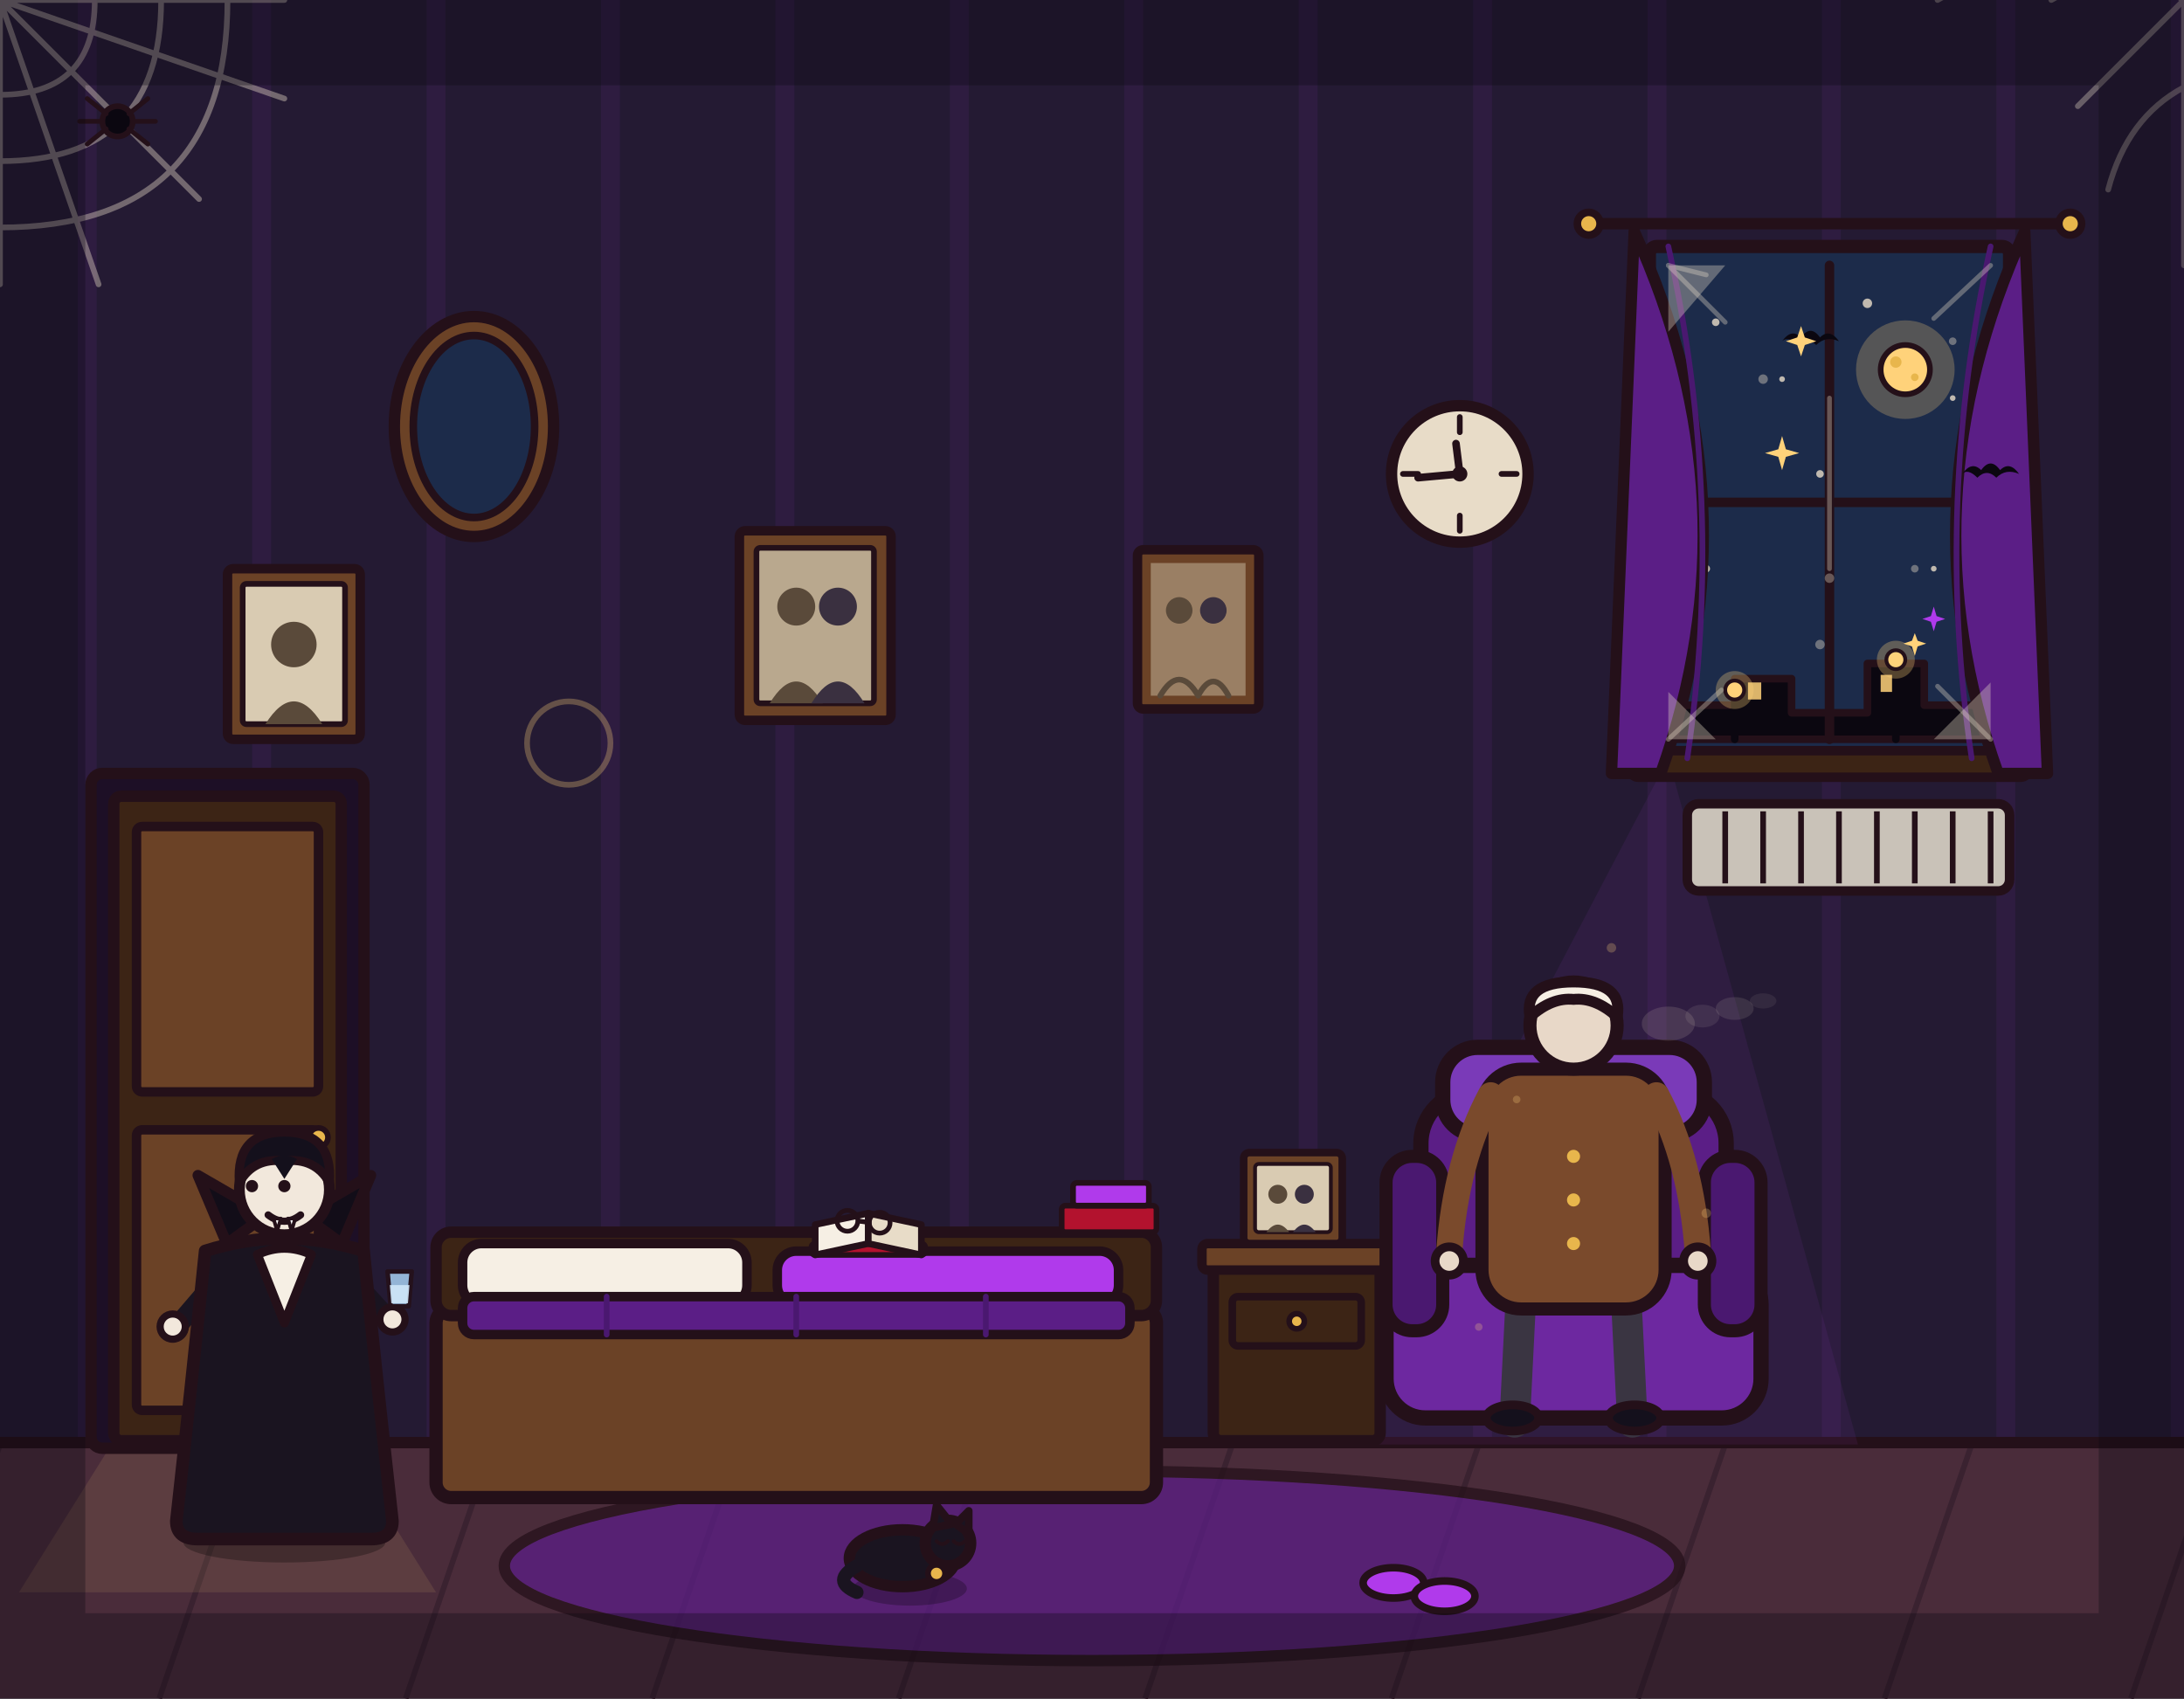
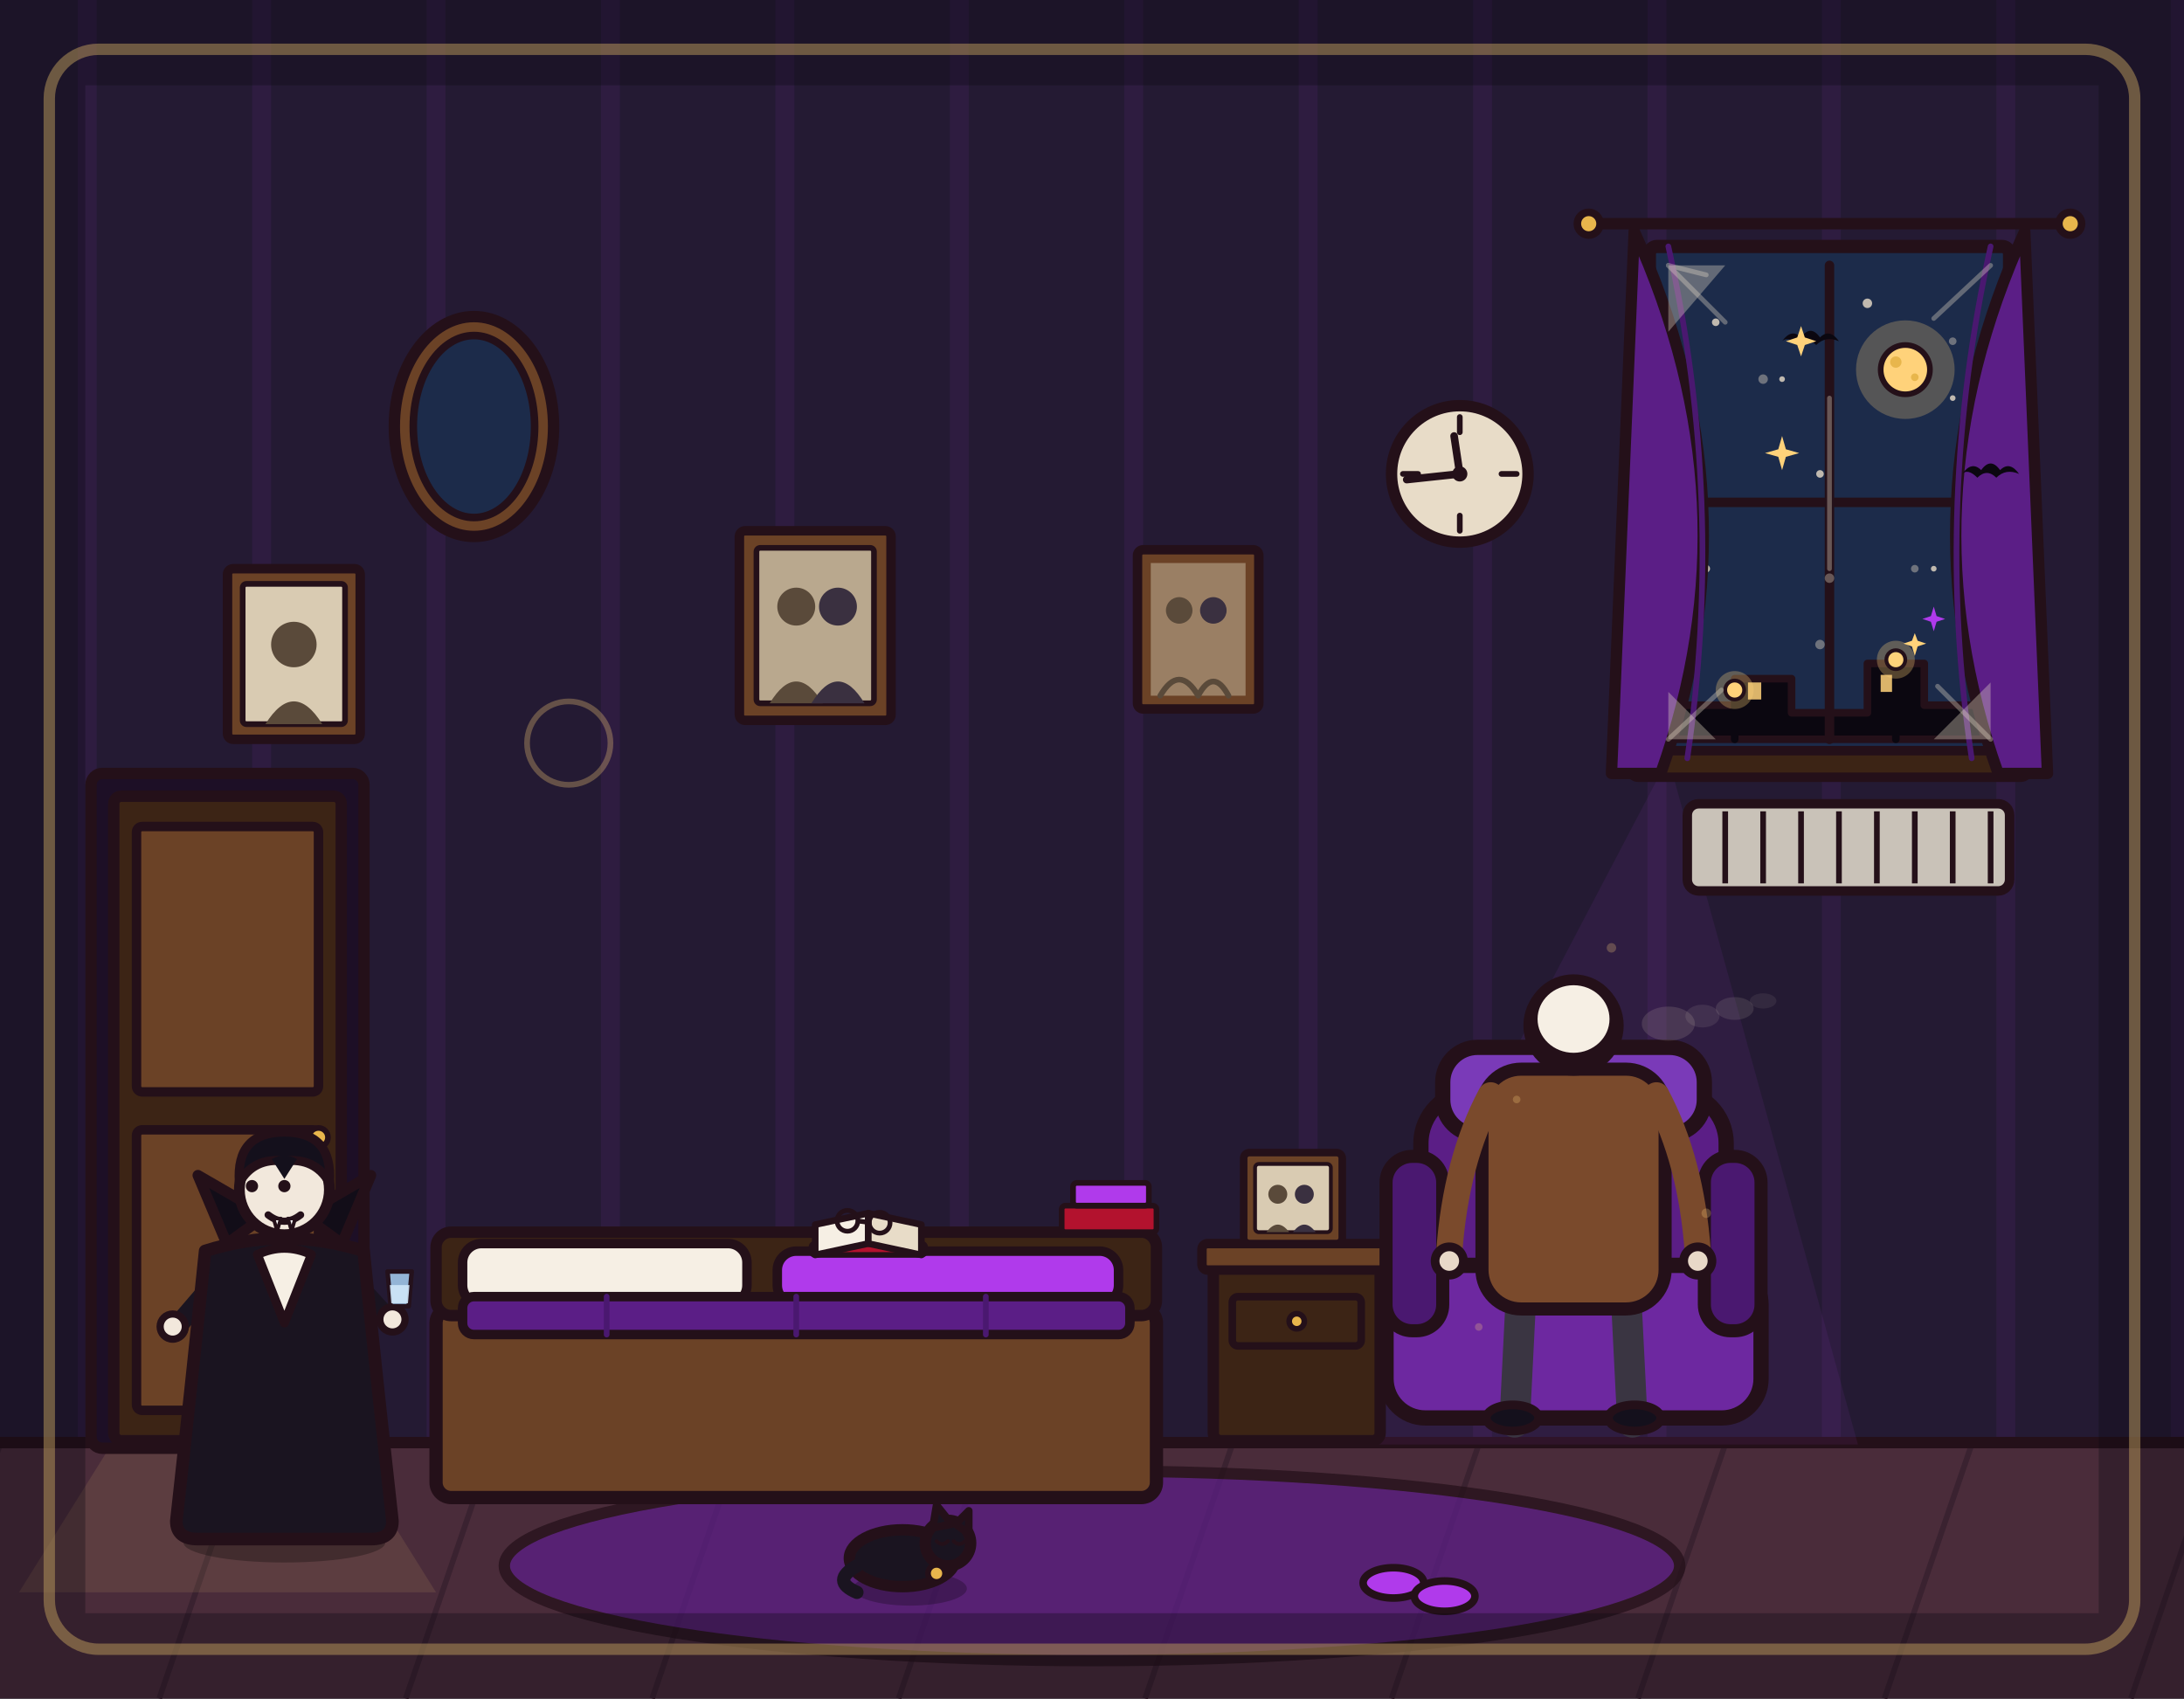
<svg xmlns="http://www.w3.org/2000/svg" viewBox="0 0 1152 896" width="1152" height="896">
  <rect x="0" y="0" width="1152" height="896" fill="#241a33" />
  <path d="M46 0V762M138 0V762M230 0V762M322 0V762M414 0V762M506 0V762M598 0V762M690 0V762M782 0V762M874 0V762M966 0V762M1058 0V762M1150 0V762" stroke="#b03aeb" stroke-width="10" opacity=".07" fill="none" />
-   <g stroke="#e8dcc8" stroke-width="3" opacity=".4" fill="none" stroke-linecap="round">
-     <path d="M0 0 L150 0 M0 0 L0 150 M0 0 L105 105 M0 0 L150 52 M0 0 L52 150" />
-     <path d="M50 0 Q50 50 0 50" />
-     <path d="M85 0 Q85 85 0 85" />
-     <path d="M120 0 Q120 120 0 120" />
-   </g>
-   <g transform="translate(62 64)">
-     <circle r="8" fill="#0b0710" stroke="#241019" stroke-width="3" stroke-linejoin="round" />
-     <path d="M-6 -4 L-16 -12 M-8 0 L-20 0 M-6 4 L-16 12 M6 -4 L16 -12 M8 0 L20 0 M6 4 L16 12" stroke="#241019" stroke-width="2.5" fill="none" stroke-linecap="round" />
-   </g>
  <rect x="120" y="300" width="70" height="90" rx="3" fill="#6b4226" stroke="#241019" stroke-width="5" stroke-linejoin="round" stroke-linecap="round" />
  <rect x="128" y="308" width="54" height="74" rx="2" fill="#d9cbb2" stroke="#241019" stroke-width="3" stroke-linejoin="round" stroke-linecap="round" />
  <circle cx="155" cy="340" r="12" fill="#5a4a3a" />
  <path d="M140 382 Q155 358 170 382 Z" fill="#5a4a3a" />
  <rect x="390" y="280" width="80" height="100" rx="3" fill="#6b4226" stroke="#241019" stroke-width="5" stroke-linejoin="round" stroke-linecap="round" />
  <rect x="399" y="289" width="62" height="82" rx="2" fill="#b9a88e" stroke="#241019" stroke-width="3" stroke-linejoin="round" stroke-linecap="round" />
  <circle cx="420" cy="320" r="10" fill="#5a4a3a" />
  <circle cx="442" cy="320" r="10" fill="#3a3040" />
  <path d="M406 371 Q420 348 434 371 Z" fill="#5a4a3a" />
  <path d="M428 371 Q442 348 456 371 Z" fill="#3a3040" />
  <circle cx="770" cy="250" r="36" fill="#e8dcc8" stroke="#241019" stroke-width="6" stroke-linejoin="round" stroke-linecap="round" />
  <line x1="770" y1="220" x2="770" y2="228" stroke="#241019" stroke-width="3" stroke-linecap="round" />
  <line x1="770" y1="280" x2="770" y2="272" stroke="#241019" stroke-width="3" stroke-linecap="round" />
  <line x1="740" y1="250" x2="748" y2="250" stroke="#241019" stroke-width="3" stroke-linecap="round" />
  <line x1="800" y1="250" x2="792" y2="250" stroke="#241019" stroke-width="3" stroke-linecap="round" />
-   <line x1="770" y1="250" x2="748" y2="252" stroke="#241019" stroke-width="4" stroke-linecap="round" />
-   <line x1="770" y1="250" x2="768" y2="234" stroke="#241019" stroke-width="4" stroke-linecap="round" />
+   <line x1="770" y1="250" x2="742" y2="253" stroke="#241019" stroke-width="4" stroke-linecap="round" />
+   <line x1="770" y1="250" x2="767" y2="230" stroke="#241019" stroke-width="4" stroke-linecap="round" />
  <circle cx="770" cy="250" r="4" fill="#241019" />
  <rect x="0" y="760" width="1152" height="136" fill="#4a2c3a" />
  <path d="M0 762 L-46 896M130 762 L84 896M260 762 L214 896M390 762 L344 896M520 762 L474 896M650 762 L604 896M780 762 L734 896M910 762 L864 896M1040 762 L994 896M1170 762 L1124 896" stroke="#3a2230" stroke-width="3" fill="none" />
  <line x1="0" y1="761" x2="1152" y2="761" stroke="#241019" stroke-width="6" stroke-linecap="round" />
  <polygon points="880,400 690,762 980,762" fill="#b03aeb" opacity="0.08" />
  <ellipse cx="576" cy="826" rx="310" ry="50" fill="#5b1e86" stroke="#241019" stroke-width="6" stroke-linejoin="round" stroke-linecap="round" opacity="0.75" />
  <polygon points="60,760 180,760 230,840 10,840" fill="#ffd27a" opacity="0.1" />
  <rect x="48" y="408" width="144" height="356" rx="6" fill="#1d0f26" stroke="#241019" stroke-width="6" stroke-linejoin="round" stroke-linecap="round" />
  <rect x="60" y="420" width="120" height="340" rx="4" fill="#3c2415" stroke="#241019" stroke-width="6" stroke-linejoin="round" stroke-linecap="round" />
  <rect x="72" y="436" width="96" height="140" rx="3" fill="#6b4226" stroke="#241019" stroke-width="5" stroke-linejoin="round" stroke-linecap="round" />
  <rect x="72" y="596" width="96" height="148" rx="3" fill="#6b4226" stroke="#241019" stroke-width="5" stroke-linejoin="round" stroke-linecap="round" />
  <circle cx="168" cy="600" r="5" fill="#e8b64c" stroke="#241019" stroke-width="3" stroke-linejoin="round" stroke-linecap="round" />
  <rect x="230" y="690" width="380" height="100" rx="8" fill="#6b4226" stroke="#241019" stroke-width="7" stroke-linejoin="round" stroke-linecap="round" />
  <rect x="230" y="650" width="380" height="44" rx="8" fill="#3c2415" stroke="#241019" stroke-width="6" stroke-linejoin="round" stroke-linecap="round" />
  <rect x="244" y="656" width="150" height="32" rx="10" fill="#f6efe4" stroke="#241019" stroke-width="5" stroke-linejoin="round" stroke-linecap="round" />
  <rect x="410" y="660" width="180" height="28" rx="10" fill="#b03aeb" stroke="#241019" stroke-width="5" stroke-linejoin="round" stroke-linecap="round" />
  <rect x="244" y="684" width="352" height="20" rx="6" fill="#5b1e86" stroke="#241019" stroke-width="5" stroke-linejoin="round" stroke-linecap="round" />
  <line x1="320" y1="684" x2="320" y2="704" stroke="#4a1870" stroke-width="3" stroke-linecap="round" />
  <line x1="420" y1="684" x2="420" y2="704" stroke="#4a1870" stroke-width="3" stroke-linecap="round" />
  <line x1="520" y1="684" x2="520" y2="704" stroke="#4a1870" stroke-width="3" stroke-linecap="round" />
  <rect x="640" y="664" width="88" height="96" rx="4" fill="#3c2415" stroke="#241019" stroke-width="6" stroke-linejoin="round" stroke-linecap="round" />
  <rect x="634" y="656" width="100" height="14" rx="3" fill="#6b4226" stroke="#241019" stroke-width="5" stroke-linejoin="round" stroke-linecap="round" />
  <rect x="650" y="684" width="68" height="26" rx="3" fill="none" stroke="#241019" stroke-width="4" stroke-linejoin="round" stroke-linecap="round" />
  <circle cx="684" cy="697" r="4" fill="#e8b64c" stroke="#241019" stroke-width="3" stroke-linejoin="round" stroke-linecap="round" />
  <rect x="656" y="608" width="52" height="48" rx="3" fill="#6b4226" stroke="#241019" stroke-width="4" stroke-linejoin="round" stroke-linecap="round" />
  <rect x="662" y="614" width="40" height="36" rx="2" fill="#d9cbb2" stroke="#241019" stroke-width="2" stroke-linejoin="round" stroke-linecap="round" />
  <circle cx="674" cy="630" r="5" fill="#5a4a3a" />
  <circle cx="688" cy="630" r="5" fill="#3a3040" />
  <path d="M668 650 Q674 642 680 650 Z" fill="#5a4a3a" />
  <path d="M682 650 Q688 642 694 650 Z" fill="#3a3040" />
  <line x1="840" y1="118" x2="1090" y2="118" stroke="#241019" stroke-width="6" stroke-linecap="round" />
  <circle cx="838" cy="118" r="6" fill="#e8b64c" stroke="#241019" stroke-width="4" stroke-linejoin="round" stroke-linecap="round" />
  <circle cx="1092" cy="118" r="6" fill="#e8b64c" stroke="#241019" stroke-width="4" stroke-linejoin="round" stroke-linecap="round" />
  <rect x="870" y="130" width="190" height="270" rx="4" fill="#1c2b4a" stroke="#241019" stroke-width="7" stroke-linejoin="round" stroke-linecap="round" />
  <rect x="880" y="140" width="170" height="250" fill="#1c2b4a" />
  <g fill="#e8dcc8" opacity=".8">
    <circle cx="905" cy="170" r="2" />
    <circle cx="940" cy="200" r="1.5" />
    <circle cx="985" cy="160" r="2.5" />
    <circle cx="1030" cy="210" r="1.5" />
    <circle cx="960" cy="250" r="2" />
    <circle cx="1020" cy="300" r="1.5" />
    <circle cx="900" cy="300" r="2" />
  </g>
  <circle cx="1005" cy="195" r="26" fill="#ffd27a" opacity="0.25" stroke="none" />
  <circle cx="1005" cy="195" r="13" fill="#ffd27a" stroke="#241019" stroke-width="3" stroke-linejoin="round" stroke-linecap="round" />
  <path d="M880 390 L880 372 L915 372 L915 358 L945 358 L945 376 L985 376 L985 350 L1015 350 L1015 372 L1050 372 L1050 390 Z" fill="#0b0710" stroke="#241019" stroke-width="4" stroke-linejoin="round" stroke-linecap="round" />
  <rect x="922" y="360" width="7" height="9" fill="#ffd27a" opacity="0.85" />
  <rect x="992" y="356" width="7" height="9" fill="#ffd27a" opacity="0.85" />
  <line x1="915" y1="390" x2="915" y2="368" stroke="#0b0710" stroke-width="4" stroke-linecap="round" />
  <circle cx="915" cy="364" r="10" fill="#ffd27a" opacity="0.3" stroke="none" />
  <circle cx="915" cy="364" r="5" fill="#ffd27a" stroke="#241019" stroke-width="2" stroke-linejoin="round" stroke-linecap="round" />
  <line x1="1000" y1="390" x2="1000" y2="352" stroke="#0b0710" stroke-width="4" stroke-linecap="round" />
  <circle cx="1000" cy="348" r="10" fill="#ffd27a" opacity="0.3" stroke="none" />
  <circle cx="1000" cy="348" r="5" fill="#ffd27a" stroke="#241019" stroke-width="2" stroke-linejoin="round" stroke-linecap="round" />
  <line x1="965" y1="140" x2="965" y2="390" stroke="#241019" stroke-width="5" stroke-linecap="round" />
  <line x1="880" y1="265" x2="1050" y2="265" stroke="#241019" stroke-width="5" stroke-linecap="round" />
  <rect x="860" y="396" width="210" height="14" rx="4" fill="#3c2415" stroke="#241019" stroke-width="5" stroke-linejoin="round" stroke-linecap="round" />
  <path d="M862 122 Q927 265 876 408 L850 408 Z" fill="#5b1e86" stroke="#241019" stroke-width="6" stroke-linejoin="round" stroke-linecap="round" />
  <path d="M1068 122 Q1003 265 1054 408 L1080 408 Z" fill="#5b1e86" stroke="#241019" stroke-width="6" stroke-linejoin="round" stroke-linecap="round" />
  <path d="M880 130 Q910 265 890 400" fill="none" stroke="#4a1870" stroke-width="3" stroke-linecap="round" />
  <path d="M1050 130 Q1020 265 1040 400" fill="none" stroke="#4a1870" stroke-width="3" stroke-linecap="round" />
  <g transform="translate(830 748) scale(1.15)">
    <rect x="-70" y="-150" width="140" height="110" rx="24" fill="#5b1e86" stroke="#241019" stroke-width="7" stroke-linejoin="round" stroke-linecap="round" />
    <rect x="-86" y="-70" width="172" height="70" rx="18" fill="#6d28a0" stroke="#241019" stroke-width="7" stroke-linejoin="round" stroke-linecap="round" />
    <rect x="-86" y="-120" width="26" height="80" rx="12" fill="#4a1870" stroke="#241019" stroke-width="6" stroke-linejoin="round" stroke-linecap="round" />
    <rect x="60" y="-120" width="26" height="80" rx="12" fill="#4a1870" stroke="#241019" stroke-width="6" stroke-linejoin="round" stroke-linecap="round" />
    <rect x="-60" y="-170" width="120" height="40" rx="16" fill="#7a3ab8" stroke="#241019" stroke-width="7" stroke-linejoin="round" stroke-linecap="round" />
    <path d="M-24 -58 L-27 2" fill="none" stroke="#3a3542" stroke-width="14" stroke-linecap="round" stroke-linejoin="round" />
    <path d="M24 -58 L27 2" fill="none" stroke="#3a3542" stroke-width="14" stroke-linecap="round" stroke-linejoin="round" />
    <ellipse cx="-28" cy="0" rx="12" ry="6" fill="#14101c" stroke="#241019" stroke-width="4" stroke-linejoin="round" stroke-linecap="round" />
    <ellipse cx="28" cy="0" rx="12" ry="6" fill="#14101c" stroke="#241019" stroke-width="4" stroke-linejoin="round" stroke-linecap="round" />
    <rect x="-42" y="-160" width="84" height="110" rx="18" fill="#7a4a2c" stroke="#241019" stroke-width="6" stroke-linejoin="round" stroke-linecap="round" />
    <path d="M-38 -148 Q-54 -118 -57 -76" fill="none" stroke="#7a4a2c" stroke-width="12" stroke-linecap="round" stroke-linejoin="round" />
    <path d="M38 -148 Q54 -118 57 -76" fill="none" stroke="#7a4a2c" stroke-width="12" stroke-linecap="round" stroke-linejoin="round" />
    <circle cx="-57" cy="-72" r="6.5" fill="#e8d8c8" stroke="#241019" stroke-width="4" stroke-linejoin="round" stroke-linecap="round" />
    <circle cx="57" cy="-72" r="6.5" fill="#e8d8c8" stroke="#241019" stroke-width="4" stroke-linejoin="round" stroke-linecap="round" />
-     <circle cx="0" cy="-120" r="3" fill="#e8b64c" stroke-width="0" stroke-linejoin="round" stroke-linecap="round" stroke="none" />
-     <circle cx="0" cy="-100" r="3" fill="#e8b64c" stroke-width="0" stroke-linejoin="round" stroke-linecap="round" stroke="none" />
-     <circle cx="0" cy="-80" r="3" fill="#e8b64c" stroke-width="0" stroke-linejoin="round" stroke-linecap="round" stroke="none" />
    <circle cx="0" cy="-180" r="20" fill="#e8d8c8" stroke="#241019" stroke-width="6" stroke-linejoin="round" stroke-linecap="round" />
-     <path d="M-20 -184 Q-23 -200 0 -200 Q23 -200 20 -184 Q10 -193 0 -192 Q-10 -193 -20 -184 Z" fill="#f6efe4" stroke="#241019" stroke-width="5" stroke-linejoin="round" stroke-linecap="round" />
+     <ellipse cx="0" cy="-183" rx="19" ry="18" fill="#f6efe4" stroke="#241019" stroke-width="5" stroke-linejoin="round" stroke-linecap="round" />
  </g>
  <g transform="translate(150 810) scale(0.95 0.95)">
    <ellipse cx="0" cy="4" rx="56" ry="11" fill="#000000" stroke-width="0" stroke-linejoin="round" stroke-linecap="round" stroke="none" opacity="0.28" />
    <path d="M-12 -62 L-16 -6" fill="none" stroke="#241a2e" stroke-width="15" stroke-linecap="round" stroke-linejoin="round" />
    <path d="M12 -62 L16 -6" fill="none" stroke="#241a2e" stroke-width="15" stroke-linecap="round" stroke-linejoin="round" />
    <ellipse cx="-18" cy="-4" rx="15" ry="7" fill="#14101c" stroke="#241019" stroke-width="4" stroke-linejoin="round" stroke-linecap="round" />
    <ellipse cx="18" cy="-4" rx="15" ry="7" fill="#14101c" stroke="#241019" stroke-width="4" stroke-linejoin="round" stroke-linecap="round" />
    <path d="M-34 -146 L-58 -118" fill="none" stroke="#1a1420" stroke-width="11" stroke-linecap="round" stroke-linejoin="round" />
    <circle cx="-62" cy="-116" r="7" fill="#f2e8dc" stroke="#241019" stroke-width="4" stroke-linejoin="round" stroke-linecap="round" />
    <path d="M34 -146 L56 -122" fill="none" stroke="#1a1420" stroke-width="11" stroke-linecap="round" stroke-linejoin="round" />
    <circle cx="60" cy="-120" r="7" fill="#f2e8dc" stroke="#241019" stroke-width="4" stroke-linejoin="round" stroke-linecap="round" />
    <g transform="translate(64 -134) scale(0.42)">
      <path d="M-16 -30 L16 -30 L12 16 L-12 16 Z" fill="#9fc4e8" stroke="#241019" stroke-width="6" stroke-linejoin="round" stroke-linecap="round" opacity="0.9" />
      <path d="M-13 -12 L13 -12 L11 12 L-11 12 Z" fill="#cfe6f8" stroke-width="0" stroke-linejoin="round" stroke-linecap="round" stroke="none" opacity="0.9" />
    </g>
    <path d="M-44 -158 Q-52 -80 -60 -8 Q-60 2 -48 2 L48 2 Q60 2 60 -8 Q52 -80 44 -158 Q0 -172 -44 -158 Z" fill="#1a1420" stroke="#241019" stroke-width="7" stroke-linejoin="round" stroke-linecap="round" />
    <path d="M-32 -162 L-48 -200 L-10 -178 Z" fill="#120d18" stroke="#241019" stroke-width="6" stroke-linejoin="round" stroke-linecap="round" />
    <path d="M32 -162 L48 -200 L10 -178 Z" fill="#120d18" stroke="#241019" stroke-width="6" stroke-linejoin="round" stroke-linecap="round" />
    <path d="M-15 -156 L0 -118 L15 -156 Q0 -163 -15 -156 Z" fill="#f6efe4" stroke="#241019" stroke-width="5" stroke-linejoin="round" stroke-linecap="round" />
    <circle cx="0" cy="-192" r="25" fill="#f2e8dc" stroke="#241019" stroke-width="6" stroke-linejoin="round" stroke-linecap="round" />
    <path d="M-25 -196 Q-27 -224 0 -224 Q27 -224 25 -196 Q17 -210 0 -208 Q-17 -210 -25 -196 Z" fill="#14101c" stroke="#241019" stroke-width="5" stroke-linejoin="round" stroke-linecap="round" />
    <path d="M-7 -209 L0 -198 L7 -209 Q0 -213 -7 -209 Z" fill="#14101c" stroke-width="0" stroke-linejoin="round" stroke-linecap="round" stroke="none" />
    <circle cx="-18" cy="-194" r="3.4" fill="#241019" stroke-width="0" stroke-linejoin="round" stroke-linecap="round" stroke="none" />
    <circle cx="0" cy="-194" r="3.4" fill="#241019" stroke-width="0" stroke-linejoin="round" stroke-linecap="round" stroke="none" />
    <path d="M-9 -178 Q0 -171 9 -178" fill="none" stroke="#241019" stroke-width="4" stroke-linecap="round" stroke-linejoin="round" />
    <path d="M-6 -176 L-2 -176 L-4 -169 Z" fill="#ffffff" stroke="#241019" stroke-width="2" stroke-linejoin="round" stroke-linecap="round" />
    <path d="M2 -176 L6 -176 L4 -169 Z" fill="#ffffff" stroke="#241019" stroke-width="2" stroke-linejoin="round" stroke-linecap="round" />
  </g>
  <g fill="#e8dcc8" opacity=".35">
    <path d="M880 140 L910 140 L880 175 Z" stroke="none" />
    <path d="M1050 390 L1020 390 L1050 360 Z" stroke="none" />
    <path d="M880 390 L905 390 L880 365 Z" stroke="none" />
  </g>
  <g fill="#e8dcc8" opacity=".4">
    <circle cx="930" cy="200" r="2.5" />
    <circle cx="1010" cy="300" r="2" />
    <circle cx="960" cy="340" r="2.5" />
    <circle cx="1030" cy="180" r="2" />
  </g>
  <circle cx="1000" cy="191" r="3" fill="#e8b64c" stroke="none" />
  <circle cx="1010" cy="199" r="2" fill="#e8b64c" stroke="none" />
  <path d="M940 230 L942 237 L949 239 L942 241 L940 248 L938 241 L931 239 L938 237 Z" fill="#ffd27a" stroke="none" />
  <path d="M1020 320 L1021.5 325 L1026 326.5 L1021.5 328 L1020 333 L1018.5 328 L1014 326.5 L1018.5 325 Z" fill="#b03aeb" stroke="none" />
  <path d="M940 180 Q945 173 950 178 Q955 171 960 178 Q965 173 970 180 Q963 177 958 182 Q953 177 948 182 Q943 177 940 180 Z" fill="#0b0710" stroke="none" />
  <g>
    <rect x="890" y="424" width="170" height="46" rx="6" fill="#c9c2b8" stroke="#241019" stroke-width="5" stroke-linejoin="round" />
    <line x1="910" y1="428" x2="910" y2="466" stroke="#241019" stroke-width="3" />
    <line x1="930" y1="428" x2="930" y2="466" stroke="#241019" stroke-width="3" />
    <line x1="950" y1="428" x2="950" y2="466" stroke="#241019" stroke-width="3" />
    <line x1="970" y1="428" x2="970" y2="466" stroke="#241019" stroke-width="3" />
    <line x1="990" y1="428" x2="990" y2="466" stroke="#241019" stroke-width="3" />
    <line x1="1010" y1="428" x2="1010" y2="466" stroke="#241019" stroke-width="3" />
    <line x1="1030" y1="428" x2="1030" y2="466" stroke="#241019" stroke-width="3" />
    <line x1="1050" y1="428" x2="1050" y2="466" stroke="#241019" stroke-width="3" />
  </g>
  <ellipse cx="880" cy="540" rx="14" ry="9" fill="#e8dcc8" opacity=".14" stroke="none" />
  <ellipse cx="898" cy="536" rx="9" ry="6" fill="#e8dcc8" opacity=".1" stroke="none" />
  <g>
    <rect x="600" y="290" width="64" height="84" rx="3" fill="#6b4226" stroke="#241019" stroke-width="5" stroke-linejoin="round" />
    <rect x="607" y="297" width="50" height="70" fill="#b9a88e" opacity=".6" stroke="none" />
    <circle cx="622" cy="322" r="7" fill="#5a4a3a" stroke="none" />
    <circle cx="640" cy="322" r="7" fill="#3a3040" stroke="none" />
    <path d="M612 367 Q622 350 632 367 M632 367 Q640 352 648 367" stroke="#5a4a3a" stroke-width="3" fill="none" stroke-linecap="round" />
  </g>
  <ellipse cx="735" cy="835" rx="16" ry="8" fill="#b03aeb" stroke="#241019" stroke-width="4" stroke-linejoin="round" />
  <ellipse cx="762" cy="842" rx="16" ry="8" fill="#b03aeb" stroke="#241019" stroke-width="4" stroke-linejoin="round" />
  <rect x="560" y="636" width="50" height="14" rx="2" fill="#b3122e" stroke="#241019" stroke-width="3" stroke-linejoin="round" />
  <rect x="566" y="624" width="40" height="12" rx="2" fill="#b03aeb" stroke="#241019" stroke-width="3" stroke-linejoin="round" />
  <g fill="#ffd27a" opacity=".25">
    <circle cx="850" cy="500" r="2.5" />
    <circle cx="800" cy="580" r="2" />
    <circle cx="900" cy="640" r="2.5" />
    <circle cx="780" cy="700" r="2" />
  </g>
-   <g stroke="#e8dcc8" stroke-width="3" opacity=".35" fill="none" stroke-linecap="round">
-     <path d="M1152 0 A70 70 0 0 0 1082 0" />
-     <path d="M1152 0 A130 130 0 0 0 1022 0" />
-     <line x1="1152" y1="0" x2="1152" y2="140" />
-     <line x1="1152" y1="0" x2="1096" y2="56" />
-     <path d="M1152 46 Q1122 62 1112 100" />
-   </g>
  <ellipse cx="250" cy="225" rx="42" ry="58" fill="#6b4226" stroke="#241019" stroke-width="6" stroke-linejoin="round" />
  <ellipse cx="250" cy="225" rx="32" ry="48" fill="#1c2b4a" stroke="#241019" stroke-width="4" stroke-linejoin="round" />
  <ellipse cx="915" cy="532" rx="10" ry="6" fill="#e8dcc8" opacity=".12" stroke="none" />
  <ellipse cx="930" cy="528" rx="7" ry="4" fill="#e8dcc8" opacity=".08" stroke="none" />
  <g>
    <ellipse cx="480" cy="838" rx="30" ry="9" fill="#000000" opacity=".25" stroke="none" />
    <ellipse cx="476" cy="822" rx="28" ry="15" fill="#1a1420" stroke="#241019" stroke-width="6" stroke-linejoin="round" />
    <circle cx="500" cy="814" r="12" fill="#1a1420" stroke="#241019" stroke-width="6" stroke-linejoin="round" />
    <path d="M492 806 L494 794 L502 804 Z" fill="#1a1420" stroke="#241019" stroke-width="4" stroke-linejoin="round" />
    <path d="M504 804 L511 797 L511 809 Z" fill="#1a1420" stroke="#241019" stroke-width="4" stroke-linejoin="round" />
    <path d="M494 813 Q497 816 500 813" fill="none" stroke="#241019" stroke-width="2" stroke-linecap="round" />
    <path d="M503 813 Q506 816 509 813" fill="none" stroke="#241019" stroke-width="2" stroke-linecap="round" />
    <path d="M452 826 Q438 834 452 840" fill="none" stroke="#1a1420" stroke-width="7" stroke-linecap="round" />
    <circle cx="494" cy="830" r="4.5" fill="#e8b64c" stroke="#241019" stroke-width="3" stroke-linejoin="round" />
  </g>
  <g stroke="#e8dcc8" stroke-width="2.5" opacity=".35" stroke-linecap="round">
    <line x1="880" y1="140" x2="910" y2="170" />
    <line x1="880" y1="140" x2="900" y2="145" />
    <line x1="1050" y1="140" x2="1020" y2="168" />
    <line x1="1050" y1="390" x2="1022" y2="362" />
    <line x1="880" y1="390" x2="908" y2="364" />
    <line x1="965" y1="210" x2="965" y2="300" />
  </g>
  <circle cx="965" cy="305" r="2.5" fill="#e8dcc8" opacity=".35" stroke="none" />
  <g>
    <rect x="428" y="656" width="60" height="6" rx="2" fill="#b3122e" stroke="#241019" stroke-width="3" stroke-linejoin="round" />
    <path d="M430 646 L458 640 L458 656 L430 662 Z" fill="#f6efe4" stroke="#241019" stroke-width="3.5" stroke-linejoin="round" />
    <path d="M458 640 L486 646 L486 662 L458 656 Z" fill="#e8dcc8" stroke="#241019" stroke-width="3.5" stroke-linejoin="round" />
    <line x1="458" y1="640" x2="458" y2="656" stroke="#241019" stroke-width="2.5" />
    <circle cx="447" cy="644" r="5.5" fill="none" stroke="#241019" stroke-width="2.5" />
    <circle cx="464" cy="645" r="5.5" fill="none" stroke="#241019" stroke-width="2.5" />
    <line x1="452" y1="644" x2="459" y2="645" stroke="#241019" stroke-width="2.5" />
  </g>
  <circle cx="300" cy="392" r="22" fill="none" stroke="#ffd27a" stroke-width="3" opacity=".3" />
  <path d="M1035 250 Q1040 243 1045 248 Q1050 241 1055 248 Q1060 243 1065 250 Q1058 247 1053 252 Q1048 247 1043 252 Q1038 247 1035 250 Z" fill="#0b0710" stroke="none" />
  <path d="M950 172 L952 178 L958 180 L952 182 L950 188 L948 182 L942 180 L948 178 Z" fill="#ffd27a" stroke="none" />
  <path d="M1010 334 L1011.5 338 L1016 339.5 L1011.5 341 L1010 346 L1008.5 341 L1004 339.5 L1008.5 338 Z" fill="#ffd27a" stroke="none" />
+   <rect x="26" y="26" width="1100" height="844" rx="26" fill="none" stroke="#ffd27a" stroke-width="6" opacity="0.55" />
  <rect x="0" y="0" width="1152" height="896" fill="none" stroke="#0b0710" stroke-width="90" opacity="0.32" />
</svg>
